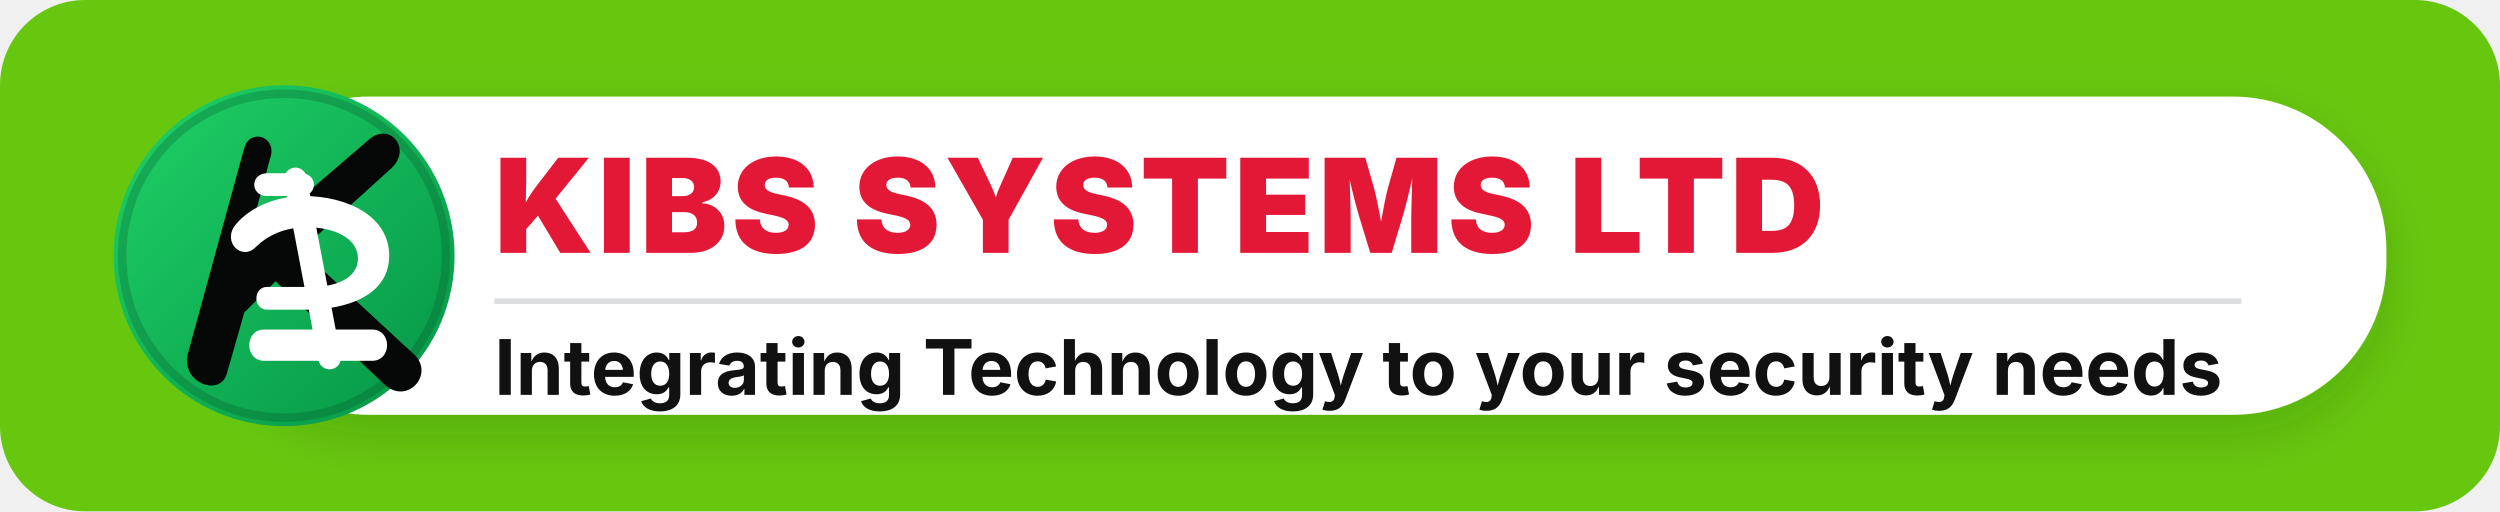
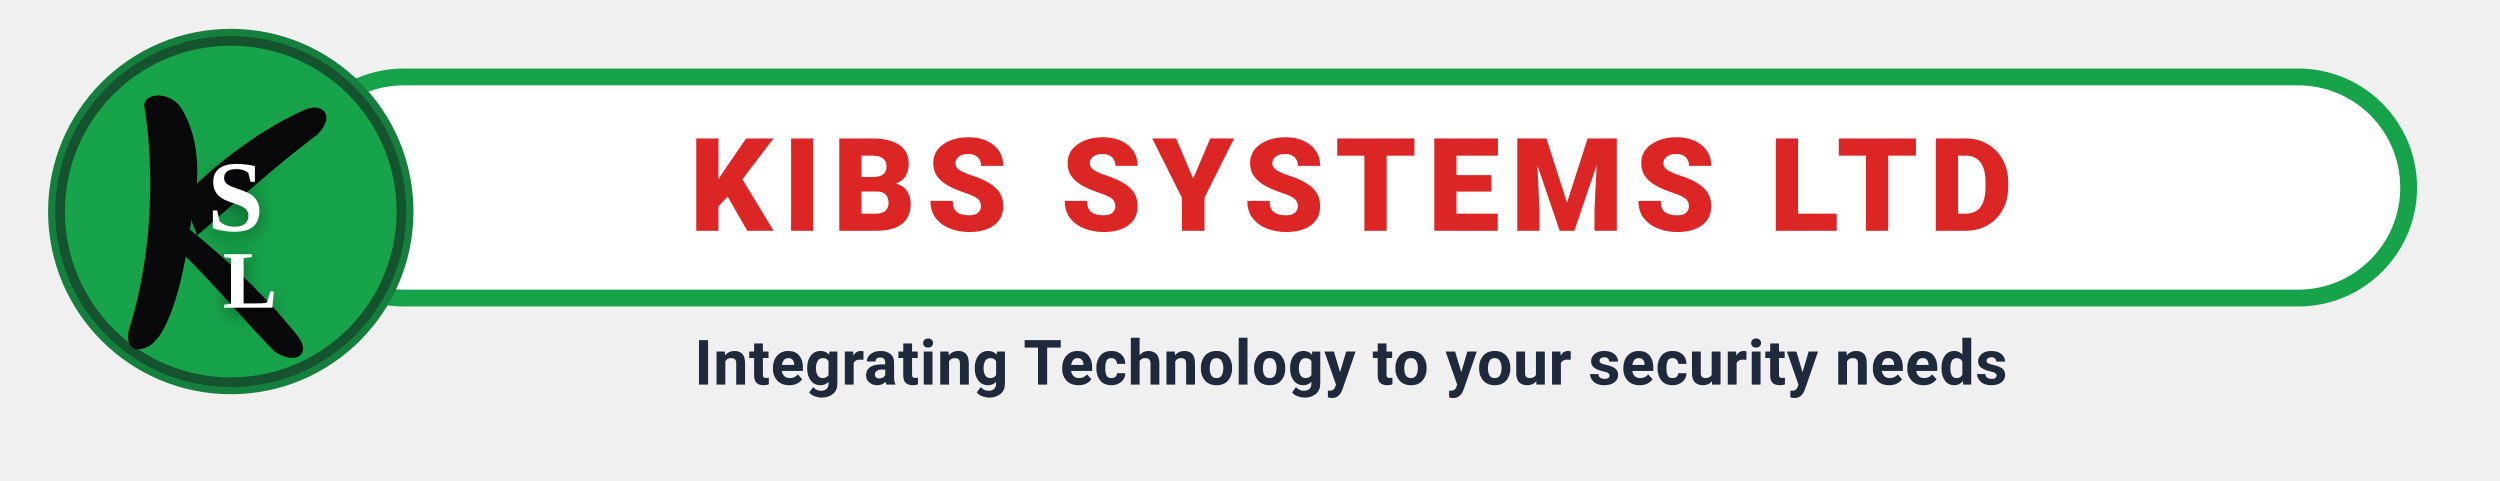
- <svg xmlns="http://www.w3.org/2000/svg" width="880" height="180" viewBox="0 0 880 180" role="img" aria-labelledby="title desc">
-   <defs>
-     <linearGradient id="brandGreen" x1="0" x2="1" y1="0" y2="1">
-       <stop offset="0" stop-color="#1fd266" />
-       <stop offset="1" stop-color="#059447" />
-     </linearGradient>
-     <filter id="softShadow" x="-10%" y="-25%" width="120%" height="150%">
-       <feDropShadow dx="0" dy="7" stdDeviation="8" flood-color="#12351f" flood-opacity=".16" />
-     </filter>
-   </defs>
-   <rect width="880" height="180" rx="30" fill="#67c70f" />
-   <g filter="url(#softShadow)">
-     <rect x="76" y="34" width="764" height="112" rx="54" fill="#ffffff" />
-   </g>
-   <g transform="translate(34 24)">
-     <circle cx="66" cy="66" r="60" fill="url(#brandGreen)" />
-     <circle cx="66" cy="66" r="57" fill="none" stroke="#073f22" stroke-opacity=".22" stroke-width="3" />
-     <path d="M32 101 L52 28 C54 21 64 24 61 32 L53 62 L96 25 C103 19 111 28 104 35 L72 64 L112 101 C119 108 109 119 101 111 L63 75 L52 86 L46 107 C44 116 30 111 32 101Z" fill="#050807" />
-     <path d="M73 45 C88 45 103 52 103 66 C103 80 88 85 74 85 L60 85 C55 85 55 77 60 77 L76 77 C84 77 92 74 92 67 C92 60 84 56 74 56 C66 56 60 59 56 63 C51 68 44 61 49 55 C54 49 63 45 73 45Z" fill="#ffffff" />
-     <path d="M72 37 C78 37 78 45 72 45 L60 45 C54 45 54 37 60 37 L72 37Z" fill="#ffffff" />
-     <path d="M59 92 L97 92 C104 92 104 103 97 103 L59 103 C52 103 52 92 59 92Z" fill="#ffffff" />
-     <path d="M70 39 L82 102" stroke="#ffffff" stroke-width="8" stroke-linecap="round" />
-   </g>
-   <g transform="translate(174 43)">
-     <text x="0" y="46" fill="#e31837" font-family="Inter, Arial, Helvetica, sans-serif" font-size="46" font-weight="900" letter-spacing="1.5">
+ <svg xmlns="http://www.w3.org/2000/svg" viewBox="0 0 520 100" className="w-full h-full" fill="none">
+   <g transform="translate(6, 4)">
+     <rect x="55" y="12" width="440" height="46" rx="23" fill="#ffffff" stroke="#16a34a" stroke-width="3.5" />
+     <text x="275" y="44" fill="#dc2626" font-family="system-ui, -apple-system, BlinkMacSystemFont, 'Segoe UI', Roboto, 'Helvetica Neue', Arial, sans-serif" font-weight="900" font-size="27" letter-spacing="0.08em" text-anchor="middle">
      KIBS SYSTEMS LTD
    </text>
-     <rect x="0" y="62" width="615" height="2" fill="#111827" opacity=".14" />
-     <text x="0" y="96" fill="#111111" font-family="Inter, Arial, Helvetica, sans-serif" font-size="27" font-weight="700">
+     <text x="275" y="76" fill="#1e293b" font-family="system-ui, -apple-system, BlinkMacSystemFont, 'Segoe UI', Roboto, 'Helvetica Neue', Arial, sans-serif" font-weight="600" font-size="13" letter-spacing="0.01em" text-anchor="middle">
      Integrating Technology to your security needs
    </text>
+     <g transform="translate(4, 2)">
+       <circle cx="38" cy="38" r="38" fill="#15803d" />
+       <circle cx="38" cy="38" r="35.5" fill="#16a34a" />
+       <circle cx="38" cy="38" r="35.5" stroke="#14532d" stroke-width="2" />
+       <path d="M20 16 C22 28, 22 46, 17 62 C16 65, 17 68, 21 66 C26 63, 29 48, 30 38 C32 30, 31 22, 28 17 C26 13, 20 13, 20 16 Z" fill="#09090b" />
+       <path d="M28 35 C33 30, 42 22, 53 17 C57 15, 60 18, 56 22 C48 28, 39 36, 31 43 Z" fill="#09090b" />
+       <path d="M26 39 C34 45, 45 55, 52 64 C55 68, 51 70, 47 67 C41 61, 32 50, 24 43 Z" fill="#09090b" />
+       <text x="39" y="42" fill="#ffffff" font-family="Georgia, 'Times New Roman', serif" font-weight="900" font-size="21" text-anchor="middle" style="filter: drop-shadow(0px 1px 2px rgba(0,0,0,0.5));">
+         S
+       </text>
+       <text x="42" y="58" fill="#ffffff" font-family="Georgia, 'Times New Roman', serif" font-weight="900" font-size="17" text-anchor="middle" style="filter: drop-shadow(0px 1px 2px rgba(0,0,0,0.5));">
+         L
+       </text>
+     </g>
  </g>
</svg>
